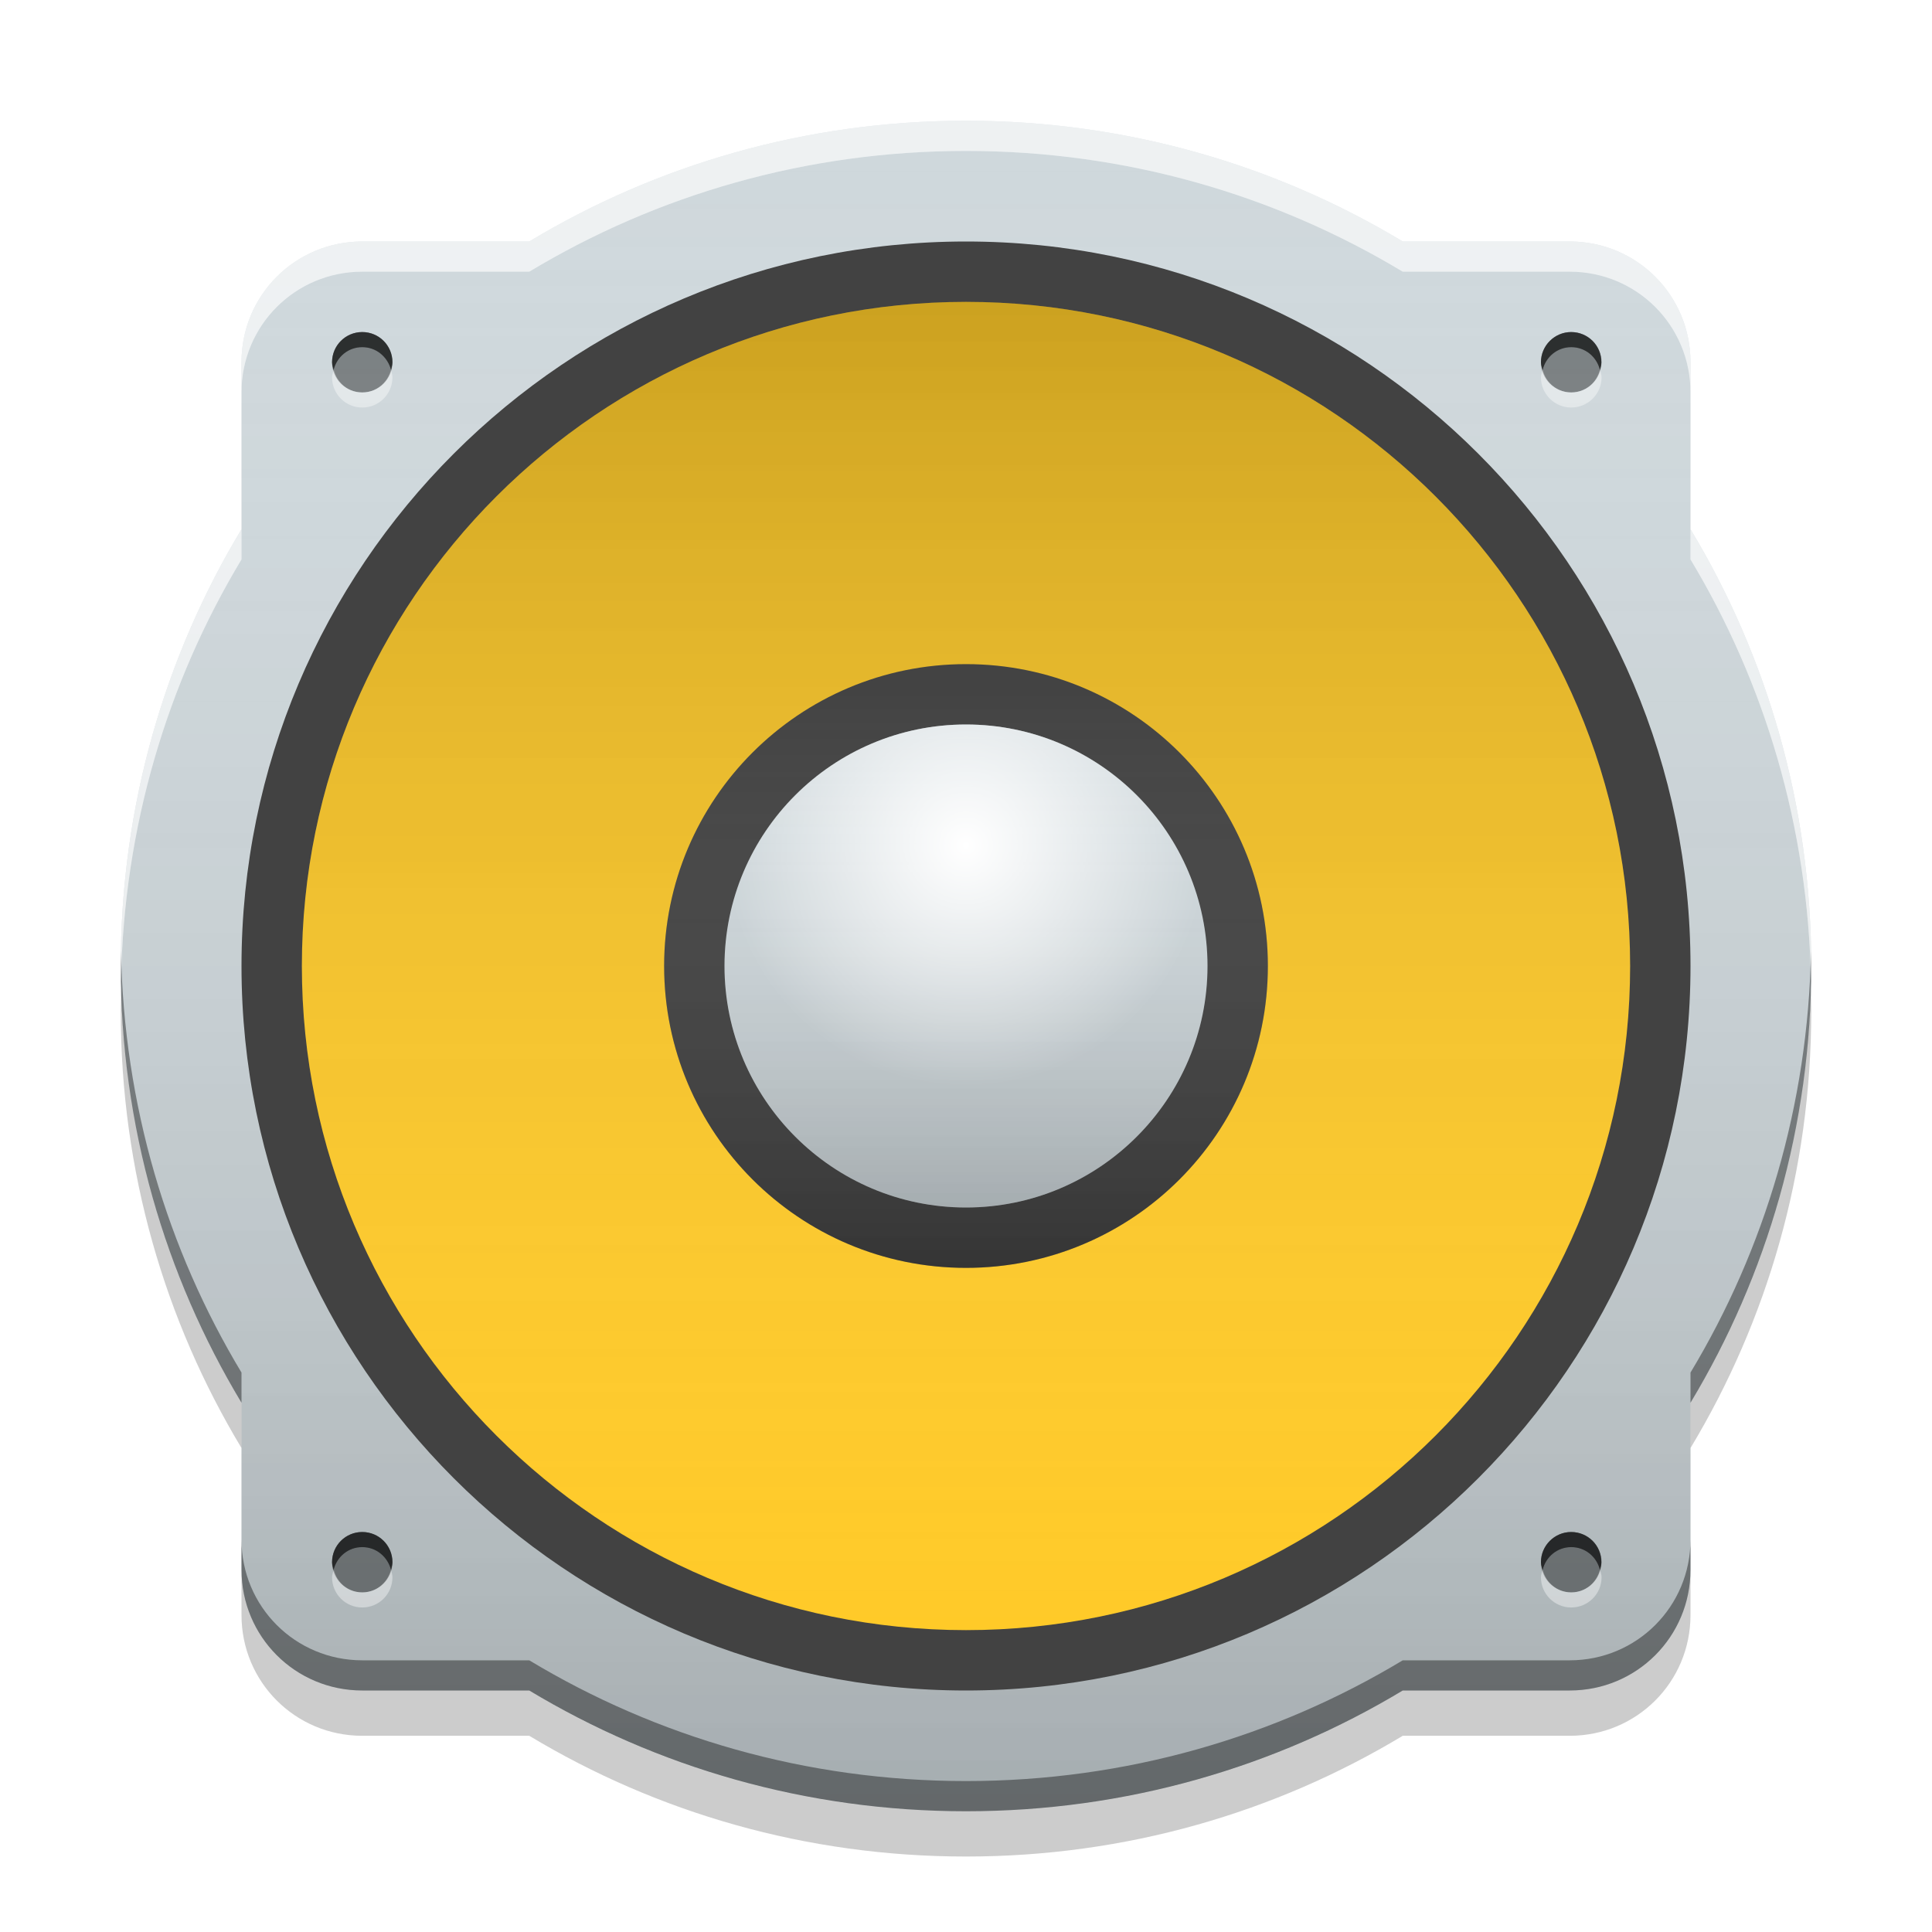
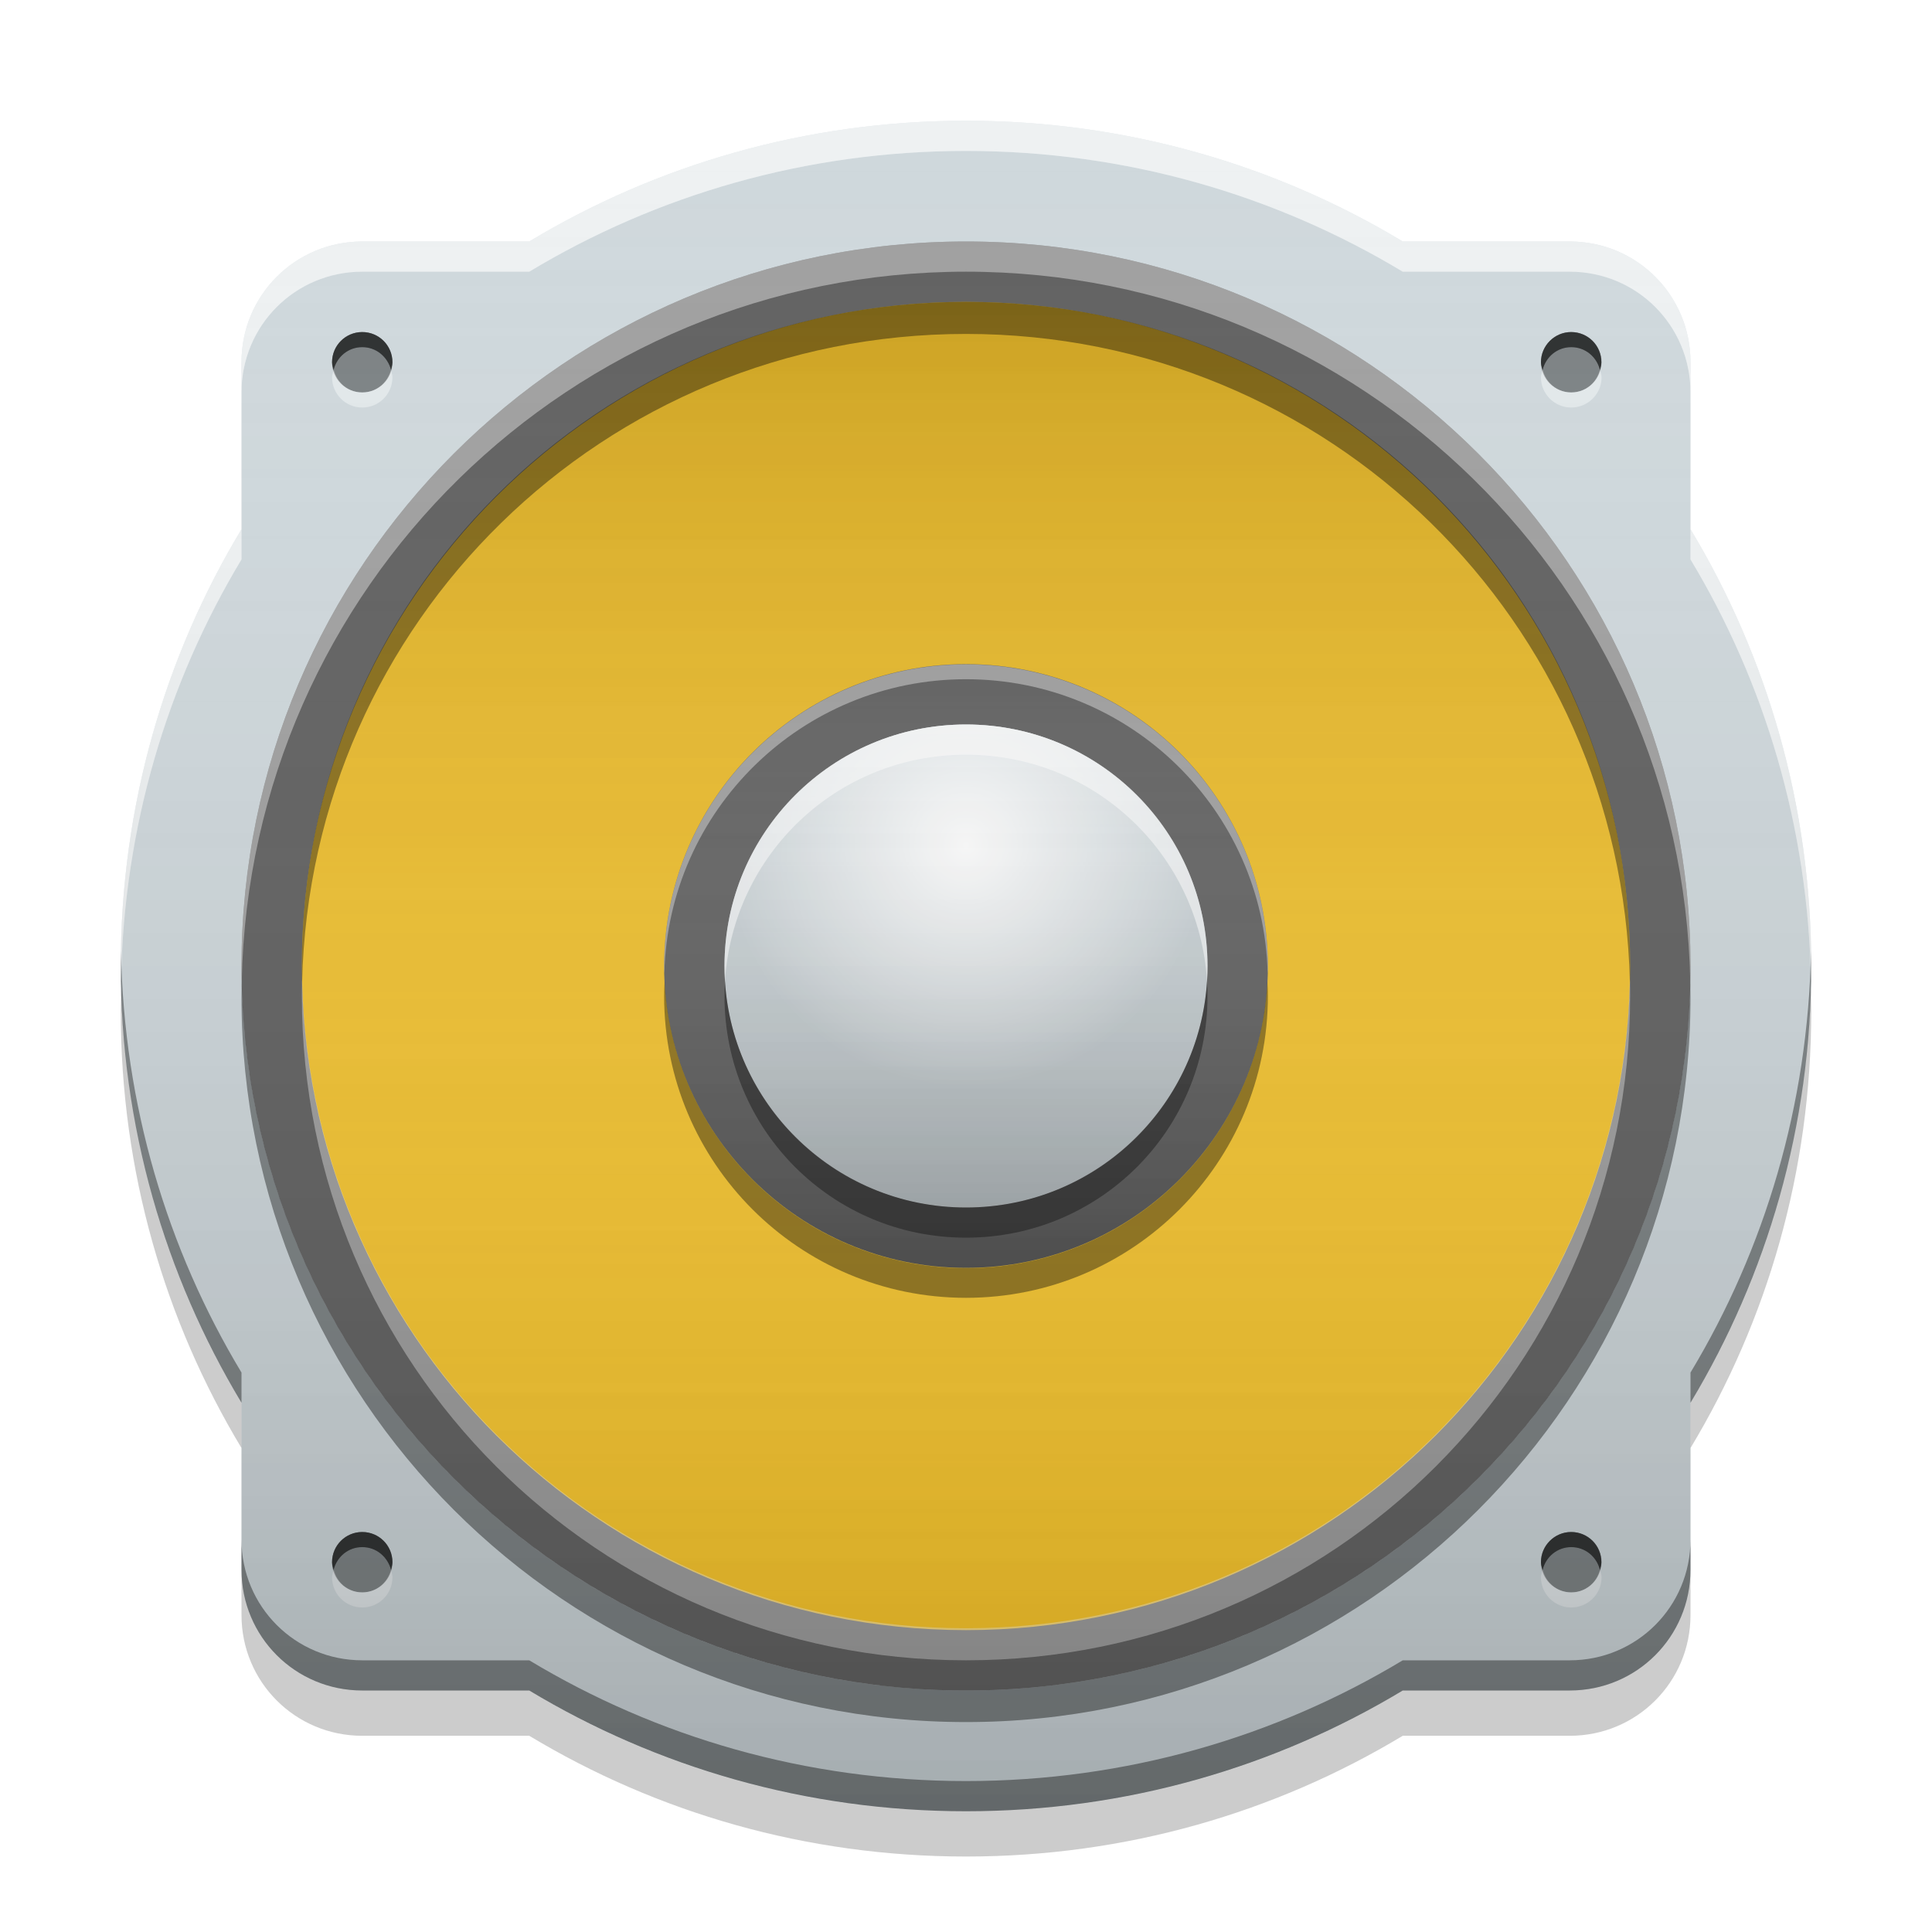
<svg xmlns="http://www.w3.org/2000/svg" width="32" height="32" viewBox="0 0 32 32" version="1.1">
  <defs>
-     <linearGradient id="linear0" gradientUnits="userSpaceOnUse" x1="33.867" y1="-199.125" x2="33.867" y2="-213.942" gradientTransform="matrix(1.889764,0,0,1.889764,-48.7666,406.2992)">
+     <linearGradient id="linear0" gradientUnits="userSpaceOnUse" x1="8.467" y1="-212.354" x2="8.467" y2="-200.712" gradientTransform="matrix(1.889764,0,0,1.889764,0,406.2992)">
      <stop offset="0" style="stop-color:rgb(0%,0%,0%);stop-opacity:0.2;" />
      <stop offset="1" style="stop-color:rgb(100%,100%,100%);stop-opacity:0;" />
    </linearGradient>
-     <linearGradient id="linear1" gradientUnits="userSpaceOnUse" x1="8.467" y1="-212.354" x2="8.467" y2="-200.712" gradientTransform="matrix(1.889764,0,0,1.889764,0,406.2992)">
+     <linearGradient id="linear1" gradientUnits="userSpaceOnUse" x1="8.467" y1="-203.887" x2="8.467" y2="-209.179" gradientTransform="matrix(1.889764,0,0,1.889764,0,406.2992)">
      <stop offset="0" style="stop-color:rgb(0%,0%,0%);stop-opacity:0.2;" />
      <stop offset="1" style="stop-color:rgb(100%,100%,100%);stop-opacity:0;" />
    </linearGradient>
-     <linearGradient id="linear2" gradientUnits="userSpaceOnUse" x1="8.467" y1="-203.887" x2="8.467" y2="-209.179" gradientTransform="matrix(1.889764,0,0,1.889764,0,406.2992)">
-       <stop offset="0" style="stop-color:rgb(0%,0%,0%);stop-opacity:0.2;" />
-       <stop offset="1" style="stop-color:rgb(100%,100%,100%);stop-opacity:0;" />
-     </linearGradient>
-     <linearGradient id="linear3" gradientUnits="userSpaceOnUse" x1="8.467" y1="-203.887" x2="8.467" y2="-209.179" gradientTransform="matrix(1.511744,0,0,1.511744,3.200567,328.2254)">
+     <linearGradient id="linear2" gradientUnits="userSpaceOnUse" x1="8.467" y1="-203.887" x2="8.467" y2="-209.179" gradientTransform="matrix(1.511744,0,0,1.511744,3.200567,328.2254)">
      <stop offset="0" style="stop-color:rgb(0%,0%,0%);stop-opacity:0.2;" />
      <stop offset="1" style="stop-color:rgb(100%,100%,100%);stop-opacity:0;" />
    </linearGradient>
    <radialGradient id="radial0" gradientUnits="userSpaceOnUse" cx="8.467" cy="-207.592" fx="8.467" fy="-207.592" r="2.117" gradientTransform="matrix(1.889764,0,0,1.889764,0,406.2992)">
      <stop offset="0" style="stop-color:rgb(100%,100%,100%);stop-opacity:1;" />
      <stop offset="1" style="stop-color:rgb(100%,100%,100%);stop-opacity:0;" />
    </radialGradient>
+     <linearGradient id="linear3" gradientUnits="userSpaceOnUse" x1="33.867" y1="-199.125" x2="33.867" y2="-213.942" gradientTransform="matrix(1.889764,0,0,1.889764,-48.7666,406.2992)">
+       <stop offset="0" style="stop-color:rgb(0%,0%,0%);stop-opacity:0.2;" />
+       <stop offset="1" style="stop-color:rgb(100%,100%,100%);stop-opacity:0;" />
+     </linearGradient>
  </defs>
  <g id="surface1">
    <path style=" stroke:none;fill-rule:nonzero;fill:rgb(81.176%,84.706%,86.275%);fill-opacity:1;" d="M 16 2 C 13.348 2 10.875 2.73 8.766 4 L 6 4 C 4.891 4 4 4.891 4 6 L 4 8.766 C 2.73 10.875 2 13.348 2 16 C 2 18.652 2.73 21.125 4 23.234 L 4 26 C 4 27.109 4.891 28 6 28 L 8.766 28 C 10.875 29.27 13.348 30 16 30 C 18.652 30 21.125 29.27 23.234 28 L 26 28 C 27.109 28 28 27.109 28 26 L 28 23.234 C 29.27 21.125 30 18.652 30 16 C 30 13.348 29.27 10.875 28 8.766 L 28 6 C 28 4.891 27.109 4 26 4 L 23.234 4 C 21.125 2.73 18.652 2 16 2 Z M 16 2 " />
-     <path style=" stroke:none;fill-rule:nonzero;fill:url(#linear0);" d="M 16 2 C 13.348 2 10.875 2.73 8.766 4 L 6 4 C 4.891 4 4 4.891 4 6 L 4 8.766 C 2.73 10.875 2 13.348 2 16 C 2 18.652 2.73 21.125 4 23.234 L 4 26 C 4 27.109 4.891 28 6 28 L 8.766 28 C 10.875 29.27 13.348 30 16 30 C 18.652 30 21.125 29.27 23.234 28 L 26 28 C 27.109 28 28 27.109 28 26 L 28 23.234 C 29.27 21.125 30 18.652 30 16 C 30 13.348 29.27 10.875 28 8.766 L 28 6 C 28 4.891 27.109 4 26 4 L 23.234 4 C 21.125 2.73 18.652 2 16 2 Z M 16 2 " />
-     <path style=" stroke:none;fill-rule:nonzero;fill:rgb(25.882%,25.882%,25.882%);fill-opacity:1;" d="M 16 4 C 22.625 4 28 9.371 28 16 C 28 22.625 22.625 28 16 28 C 9.375 28 4 22.625 4 16 C 4 9.371 9.375 4 16 4 Z M 16 4 " />
+     <path style=" stroke:none;fill-rule:nonzero;fill:rgb(38.039%,38.039%,38.039%);fill-opacity:1;" d="M 16 4 C 22.625 4 28 9.371 28 16 C 28 22.625 22.625 28 16 28 C 9.375 28 4 22.625 4 16 C 4 9.371 9.375 4 16 4 Z M 16 4 " />
    <path style=" stroke:none;fill-rule:nonzero;fill:rgb(100%,79.216%,15.686%);fill-opacity:1;" d="M 16 5 C 22.074 5 27 9.926 27 16 C 27 22.074 22.074 27 16 27 C 9.926 27 5 22.074 5 16 C 5 9.926 9.926 5 16 5 Z M 16 5 " />
-     <path style=" stroke:none;fill-rule:nonzero;fill:url(#linear1);" d="M 16 5 C 22.074 5 27 9.926 27 16 C 27 22.074 22.074 27 16 27 C 9.926 27 5 22.074 5 16 C 5 9.926 9.926 5 16 5 Z M 16 5 " />
-     <path style=" stroke:none;fill-rule:nonzero;fill:rgb(25.882%,25.882%,25.882%);fill-opacity:1;" d="M 16 11 C 18.762 11 21 13.238 21 16 C 21 18.762 18.762 21 16 21 C 13.238 21 11 18.762 11 16 C 11 13.238 13.238 11 16 11 Z M 16 11 " />
-     <path style=" stroke:none;fill-rule:nonzero;fill:url(#linear2);" d="M 16 11 C 18.762 11 21 13.238 21 16 C 21 18.762 18.762 21 16 21 C 13.238 21 11 18.762 11 16 C 11 13.238 13.238 11 16 11 Z M 16 11 " />
+     <path style=" stroke:none;fill-rule:nonzero;fill:url(#linear0);" d="M 16 5 C 22.074 5 27 9.926 27 16 C 27 22.074 22.074 27 16 27 C 9.926 27 5 22.074 5 16 C 5 9.926 9.926 5 16 5 Z M 16 5 " />
+     <path style=" stroke:none;fill-rule:nonzero;fill:rgb(38.039%,38.039%,38.039%);fill-opacity:1;" d="M 16 11 C 18.762 11 21 13.238 21 16 C 21 18.762 18.762 21 16 21 C 13.238 21 11 18.762 11 16 C 11 13.238 13.238 11 16 11 Z M 16 11 " />
+     <path style=" stroke:none;fill-rule:nonzero;fill:url(#linear1);" d="M 16 11 C 18.762 11 21 13.238 21 16 C 21 18.762 18.762 21 16 21 C 13.238 21 11 18.762 11 16 C 11 13.238 13.238 11 16 11 Z M 16 11 " />
    <path style=" stroke:none;fill-rule:nonzero;fill:rgb(81.176%,84.706%,86.275%);fill-opacity:1;" d="M 16 12 C 18.207 12 20 13.789 20 16 C 20 18.207 18.207 20 16 20 C 13.793 20 12 18.207 12 16 C 12 13.789 13.793 12 16 12 Z M 16 12 " />
-     <path style=" stroke:none;fill-rule:nonzero;fill:url(#linear3);" d="M 16 12 C 18.207 12 20 13.789 20 16 C 20 18.207 18.207 20 16 20 C 13.793 20 12 18.207 12 16 C 12 13.789 13.793 12 16 12 Z M 16 12 " />
+     <path style=" stroke:none;fill-rule:nonzero;fill:url(#linear2);" d="M 16 12 C 18.207 12 20 13.789 20 16 C 20 18.207 18.207 20 16 20 C 13.793 20 12 18.207 12 16 C 12 13.789 13.793 12 16 12 Z M 16 12 " />
    <path style=" stroke:none;fill-rule:nonzero;fill:rgb(0%,0%,0%);fill-opacity:0.4;" d="M 6 5.5 C 5.723 5.5 5.5 5.723 5.5 6 C 5.5 6.043 5.516 6.086 5.523 6.125 C 5.582 5.91 5.766 5.75 6 5.75 C 6.234 5.75 6.418 5.91 6.477 6.125 C 6.484 6.086 6.5 6.043 6.5 6 C 6.5 5.723 6.277 5.5 6 5.5 Z M 6 5.5 " />
    <path style=" stroke:none;fill-rule:nonzero;fill:rgb(0%,0%,0%);fill-opacity:0.4;" d="M 6 5.5 C 6.277 5.5 6.5 5.723 6.5 6 C 6.5 6.277 6.277 6.5 6 6.5 C 5.723 6.5 5.5 6.277 5.5 6 C 5.5 5.723 5.723 5.5 6 5.5 Z M 6 5.5 " />
    <path style=" stroke:none;fill-rule:nonzero;fill:rgb(100%,100%,100%);fill-opacity:0.4;" d="M 6 6.75 C 5.723 6.75 5.5 6.527 5.5 6.25 C 5.5 6.207 5.516 6.164 5.527 6.125 C 5.582 6.34 5.766 6.5 6 6.5 C 6.234 6.5 6.418 6.34 6.477 6.125 C 6.484 6.164 6.5 6.207 6.5 6.25 C 6.5 6.527 6.277 6.75 6 6.75 Z M 6 6.75 " />
    <path style=" stroke:none;fill-rule:nonzero;fill:rgb(0%,0%,0%);fill-opacity:0.4;" d="M 6 5.5 C 5.723 5.5 5.5 5.723 5.5 6 C 5.5 6.043 5.516 6.086 5.527 6.125 C 5.582 5.91 5.766 5.75 6 5.75 C 6.234 5.75 6.418 5.91 6.477 6.125 C 6.484 6.086 6.5 6.043 6.5 6 C 6.5 5.723 6.277 5.5 6 5.5 Z M 6 5.5 " />
    <path style=" stroke:none;fill-rule:nonzero;fill:rgb(0%,0%,0%);fill-opacity:0.4;" d="M 26.023 5.5 C 25.75 5.5 25.523 5.723 25.523 6 C 25.523 6.043 25.539 6.086 25.551 6.125 C 25.605 5.91 25.793 5.75 26.023 5.75 C 26.258 5.75 26.445 5.91 26.5 6.125 C 26.512 6.086 26.523 6.043 26.523 6 C 26.523 5.723 26.301 5.5 26.023 5.5 Z M 26.023 5.5 " />
    <path style=" stroke:none;fill-rule:nonzero;fill:rgb(0%,0%,0%);fill-opacity:0.4;" d="M 26.023 5.5 C 26.301 5.5 26.523 5.723 26.523 6 C 26.523 6.277 26.301 6.5 26.023 6.5 C 25.75 6.5 25.523 6.277 25.523 6 C 25.523 5.723 25.75 5.5 26.023 5.5 Z M 26.023 5.5 " />
    <path style=" stroke:none;fill-rule:nonzero;fill:rgb(100%,100%,100%);fill-opacity:0.4;" d="M 26.023 6.75 C 25.75 6.75 25.523 6.527 25.523 6.25 C 25.523 6.207 25.539 6.164 25.551 6.125 C 25.605 6.34 25.793 6.5 26.027 6.5 C 26.258 6.5 26.445 6.34 26.5 6.125 C 26.512 6.164 26.527 6.207 26.527 6.25 C 26.527 6.527 26.301 6.75 26.023 6.75 Z M 26.023 6.75 " />
    <path style=" stroke:none;fill-rule:nonzero;fill:rgb(0%,0%,0%);fill-opacity:0.4;" d="M 26.023 5.5 C 25.75 5.5 25.523 5.723 25.523 6 C 25.523 6.043 25.539 6.086 25.551 6.125 C 25.605 5.91 25.793 5.75 26.027 5.75 C 26.258 5.75 26.445 5.91 26.5 6.125 C 26.512 6.086 26.527 6.043 26.527 6 C 26.527 5.723 26.301 5.5 26.023 5.5 Z M 26.023 5.5 " />
    <path style=" stroke:none;fill-rule:nonzero;fill:rgb(0%,0%,0%);fill-opacity:0.4;" d="M 6 25.375 C 5.723 25.375 5.5 25.598 5.5 25.875 C 5.5 25.918 5.516 25.961 5.523 26 C 5.582 25.785 5.766 25.625 6 25.625 C 6.234 25.625 6.418 25.785 6.477 26 C 6.484 25.961 6.5 25.918 6.5 25.875 C 6.5 25.598 6.277 25.375 6 25.375 Z M 6 25.375 " />
    <path style=" stroke:none;fill-rule:nonzero;fill:rgb(0%,0%,0%);fill-opacity:0.4;" d="M 6 25.375 C 6.277 25.375 6.5 25.598 6.5 25.875 C 6.5 26.152 6.277 26.375 6 26.375 C 5.723 26.375 5.5 26.152 5.5 25.875 C 5.5 25.598 5.723 25.375 6 25.375 Z M 6 25.375 " />
    <path style=" stroke:none;fill-rule:nonzero;fill:rgb(100%,100%,100%);fill-opacity:0.4;" d="M 6 26.625 C 5.723 26.625 5.5 26.402 5.5 26.125 C 5.5 26.082 5.516 26.039 5.527 26 C 5.582 26.215 5.766 26.375 6 26.375 C 6.234 26.375 6.418 26.215 6.477 26 C 6.484 26.039 6.5 26.082 6.5 26.125 C 6.5 26.402 6.277 26.625 6 26.625 Z M 6 26.625 " />
    <path style=" stroke:none;fill-rule:nonzero;fill:rgb(0%,0%,0%);fill-opacity:0.4;" d="M 6 25.375 C 5.723 25.375 5.5 25.598 5.5 25.875 C 5.5 25.918 5.516 25.961 5.527 26 C 5.582 25.785 5.766 25.625 6 25.625 C 6.234 25.625 6.418 25.785 6.477 26 C 6.484 25.961 6.5 25.918 6.5 25.875 C 6.5 25.598 6.277 25.375 6 25.375 Z M 6 25.375 " />
    <path style=" stroke:none;fill-rule:nonzero;fill:rgb(0%,0%,0%);fill-opacity:0.4;" d="M 26.023 25.375 C 25.75 25.375 25.523 25.598 25.523 25.875 C 25.523 25.918 25.539 25.961 25.551 26 C 25.605 25.785 25.793 25.625 26.023 25.625 C 26.258 25.625 26.445 25.785 26.5 26 C 26.512 25.961 26.523 25.918 26.523 25.875 C 26.523 25.598 26.301 25.375 26.023 25.375 Z M 26.023 25.375 " />
    <path style=" stroke:none;fill-rule:nonzero;fill:rgb(0%,0%,0%);fill-opacity:0.4;" d="M 26.023 25.375 C 26.301 25.375 26.523 25.598 26.523 25.875 C 26.523 26.152 26.301 26.375 26.023 26.375 C 25.75 26.375 25.523 26.152 25.523 25.875 C 25.523 25.598 25.75 25.375 26.023 25.375 Z M 26.023 25.375 " />
    <path style=" stroke:none;fill-rule:nonzero;fill:rgb(100%,100%,100%);fill-opacity:0.4;" d="M 26.023 26.625 C 25.75 26.625 25.523 26.402 25.523 26.125 C 25.523 26.082 25.539 26.039 25.551 26 C 25.605 26.215 25.793 26.375 26.027 26.375 C 26.258 26.375 26.445 26.215 26.5 26 C 26.512 26.039 26.527 26.082 26.527 26.125 C 26.527 26.402 26.301 26.625 26.023 26.625 Z M 26.023 26.625 " />
    <path style=" stroke:none;fill-rule:nonzero;fill:rgb(0%,0%,0%);fill-opacity:0.4;" d="M 26.023 25.375 C 25.75 25.375 25.523 25.598 25.523 25.875 C 25.523 25.918 25.539 25.961 25.551 26 C 25.605 25.785 25.793 25.625 26.027 25.625 C 26.258 25.625 26.445 25.785 26.5 26 C 26.512 25.961 26.527 25.918 26.527 25.875 C 26.527 25.598 26.301 25.375 26.023 25.375 Z M 26.023 25.375 " />
    <path style=" stroke:none;fill-rule:nonzero;fill:rgb(100%,100%,100%);fill-opacity:0.4;" d="M 16 2 C 13.348 2 10.875 2.73 8.766 4 L 6 4 C 4.891 4 4 4.891 4 6 L 4 6.5 C 4 5.391 4.891 4.5 6 4.5 L 8.766 4.5 C 10.875 3.23 13.348 2.5 16 2.5 C 18.652 2.5 21.125 3.23 23.234 4.5 L 26 4.5 C 27.109 4.5 28 5.391 28 6.5 L 28 6 C 28 4.891 27.109 4 26 4 L 23.234 4 C 21.125 2.73 18.652 2 16 2 Z M 4 8.766 C 2.73 10.875 2 13.348 2 16 C 2 16.082 2.004 16.168 2.004 16.25 C 2.051 13.695 2.77 11.309 4 9.266 Z M 28 8.766 L 28 9.266 C 29.23 11.309 29.949 13.695 29.996 16.25 C 29.996 16.168 30 16.082 30 16 C 30 13.348 29.27 10.875 28 8.766 Z M 28 8.766 " />
    <path style=" stroke:none;fill-rule:nonzero;fill:rgb(0%,0%,0%);fill-opacity:0.4;" d="M 16 30 C 13.348 30 10.875 29.27 8.766 28 L 6 28 C 4.891 28 4 27.109 4 26 L 4 25.5 C 4 26.609 4.891 27.5 6 27.5 L 8.766 27.5 C 10.875 28.77 13.348 29.5 16 29.5 C 18.652 29.5 21.125 28.77 23.234 27.5 L 26 27.5 C 27.109 27.5 28 26.609 28 25.5 L 28 26 C 28 27.109 27.109 28 26 28 L 23.234 28 C 21.125 29.27 18.652 30 16 30 Z M 4 23.234 C 2.73 21.125 2 18.652 2 16 C 2 15.918 2.004 15.832 2.004 15.75 C 2.051 18.305 2.77 20.691 4 22.734 Z M 28 23.234 L 28 22.734 C 29.23 20.691 29.949 18.305 29.996 15.75 C 29.996 15.832 30 15.918 30 16 C 30 18.652 29.27 21.125 28 23.234 Z M 28 23.234 " />
    <path style=" stroke:none;fill-rule:nonzero;fill:rgb(100%,100%,100%);fill-opacity:0.4;" d="M 16 2 C 13.348 2 10.875 2.73 8.766 4 L 6 4 C 4.891 4 4 4.891 4 6 L 4 6.5 C 4 5.391 4.891 4.5 6 4.5 L 8.766 4.5 C 10.875 3.23 13.348 2.5 16 2.5 C 18.652 2.5 21.125 3.23 23.234 4.5 L 26 4.5 C 27.109 4.5 28 5.391 28 6.5 L 28 6 C 28 4.891 27.109 4 26 4 L 23.234 4 C 21.125 2.73 18.652 2 16 2 Z M 4 8.766 C 2.73 10.875 2 13.348 2 16 C 2 16.082 2.004 16.168 2.004 16.25 C 2.051 13.695 2.77 11.309 4 9.266 Z M 28 8.766 L 28 9.266 C 29.23 11.309 29.949 13.695 29.996 16.25 C 29.996 16.168 30 16.082 30 16 C 30 13.348 29.27 10.875 28 8.766 Z M 28 8.766 " />
    <path style=" stroke:none;fill-rule:nonzero;fill:rgb(0%,0%,0%);fill-opacity:0.2;" d="M 2.008 16.375 C 2.004 16.5 2 16.625 2 16.75 C 2 19.402 2.73 21.875 4 23.984 L 4 23.234 C 2.789 21.227 2.07 18.887 2.008 16.375 Z M 29.992 16.375 C 29.93 18.887 29.211 21.227 28 23.234 L 28 23.984 C 29.27 21.875 30 19.402 30 16.75 C 30 16.625 29.996 16.5 29.992 16.375 Z M 4 26 L 4 26.75 C 4 27.859 4.891 28.75 6 28.75 L 8.766 28.75 C 10.875 30.02 13.348 30.75 16 30.75 C 18.652 30.75 21.125 30.02 23.234 28.75 L 26 28.75 C 27.109 28.75 28 27.859 28 26.75 L 28 26 C 28 27.109 27.109 28 26 28 L 23.234 28 C 21.125 29.273 18.652 30 16 30 C 13.348 30 10.875 29.273 8.766 28 L 6 28 C 4.891 28 4 27.109 4 26 Z M 4 26 " />
    <path style=" stroke:none;fill-rule:nonzero;fill:url(#radial0);" d="M 16 12 C 18.211 12 20 13.789 20 16 C 20 18.211 18.211 20 16 20 C 13.789 20 12 18.211 12 16 C 12 13.789 13.789 12 16 12 Z M 16 12 " />
+     <path style=" stroke:none;fill-rule:nonzero;fill:rgb(0%,0%,0%);fill-opacity:0.4;" d="M 16 5 C 9.906 5 5 9.906 5 16 C 5 16.09 5 16.176 5.004 16.266 C 5.145 10.293 9.996 5.531 16 5.531 C 22.004 5.531 26.855 10.293 26.996 16.266 C 27 16.176 27 16.09 27 16 C 27 9.906 22.094 5 16 5 Z M 16 5 " />
+     <path style=" stroke:none;fill-rule:nonzero;fill:rgb(99.608%,99.608%,99.608%);fill-opacity:0.4;" d="M 16 27.5 C 9.906 27.5 5 22.594 5 16.5 C 5 16.41 5 16.324 5.004 16.234 C 5.145 22.207 9.996 26.969 16 26.969 C 22.004 26.969 26.855 22.207 26.996 16.234 C 27 16.324 27 16.41 27 16.5 C 27 22.594 22.094 27.5 16 27.5 Z M 16 27.5 " />
+     <path style=" stroke:none;fill-rule:nonzero;fill:rgb(0%,0%,0%);fill-opacity:0.4;" d="M 4.004 16.262 C 4.004 16.348 4 16.434 4 16.523 C 4 23.148 9.375 28.523 16 28.523 C 22.625 28.523 28 23.148 28 16.523 C 28 16.434 27.996 16.348 27.996 16.262 C 27.855 22.766 22.539 28 16 28 C 9.461 28 4.145 22.766 4.004 16.262 Z M 4.004 16.262 " />
+     <path style=" stroke:none;fill-rule:nonzero;fill:rgb(100%,100%,100%);fill-opacity:0.4;" d="M 16 4 C 9.375 4 4 9.371 4 16 C 4 16.082 4.004 16.164 4.004 16.25 C 4.137 9.738 9.457 4.5 16 4.5 C 22.543 4.5 27.863 9.738 27.996 16.25 C 27.996 16.164 28 16.082 28 16 C 28 9.371 22.625 4 16 4 Z M 16 4 " />
+     <path style=" stroke:none;fill-rule:nonzero;fill:rgb(0%,0%,0%);fill-opacity:0.4;" d="M 11.008 16.25 C 11.004 16.332 11 16.414 11 16.496 C 11 19.258 13.238 21.496 16 21.496 C 18.762 21.496 21 19.258 21 16.496 C 21 16.414 20.996 16.332 20.992 16.25 C 20.863 18.898 18.68 21.004 16 21.004 C 13.32 21.004 11.137 18.898 11.008 16.25 Z M 11.008 16.25 " />
+     <path style=" stroke:none;fill-rule:nonzero;fill:rgb(99.216%,99.216%,99.216%);fill-opacity:0.4;" d="M 16 11.004 C 13.238 11.004 11 13.242 11 16.004 C 11 16.043 11 16.082 11.004 16.117 C 11.07 13.418 13.281 11.25 16 11.25 C 18.719 11.25 20.93 13.418 20.996 16.117 C 21 16.082 21 16.043 21 16.004 C 21 13.242 18.762 11.004 16 11.004 Z M 16 11.004 " />
+     <path style=" stroke:none;fill-rule:nonzero;fill:rgb(100%,100%,100%);fill-opacity:0.6;" d="M 16 12 C 13.785 12 12 13.785 12 16 C 12 16.086 12.004 16.168 12.008 16.25 C 12.137 14.152 13.867 12.5 16 12.5 C 18.133 12.5 19.863 14.152 19.992 16.25 C 19.996 16.168 20 16.086 20 16 C 20 13.785 18.215 12 16 12 Z M 16 12 " />
+     <path style=" stroke:none;fill-rule:nonzero;fill:rgb(0.392%,0.392%,0.392%);fill-opacity:0.4;" d="M 16 20.5 C 13.785 20.5 12 18.715 12 16.5 C 12 16.414 12.004 16.332 12.008 16.25 C 12.137 18.348 13.867 20 16 20 C 18.133 20 19.863 18.348 19.992 16.25 C 19.996 16.332 20 16.414 20 16.5 C 20 18.715 18.215 20.5 16 20.5 Z M 16 20.5 " />
+     <path style=" stroke:none;fill-rule:nonzero;fill:url(#linear3);" d="M 16 2 C 13.348 2 10.875 2.73 8.766 4 L 6 4 C 4.891 4 4 4.891 4 6 L 4 8.766 C 2.73 10.875 2 13.348 2 16 C 2 18.652 2.73 21.125 4 23.234 L 4 26 C 4 27.109 4.891 28 6 28 L 8.766 28 C 10.875 29.27 13.348 30 16 30 C 18.652 30 21.125 29.27 23.234 28 L 26 28 C 27.109 28 28 27.109 28 26 L 28 23.234 C 29.27 21.125 30 18.652 30 16 C 30 13.348 29.27 10.875 28 8.766 L 28 6 C 28 4.891 27.109 4 26 4 L 23.234 4 C 21.125 2.73 18.652 2 16 2 Z M 16 2 " />
  </g>
</svg>
